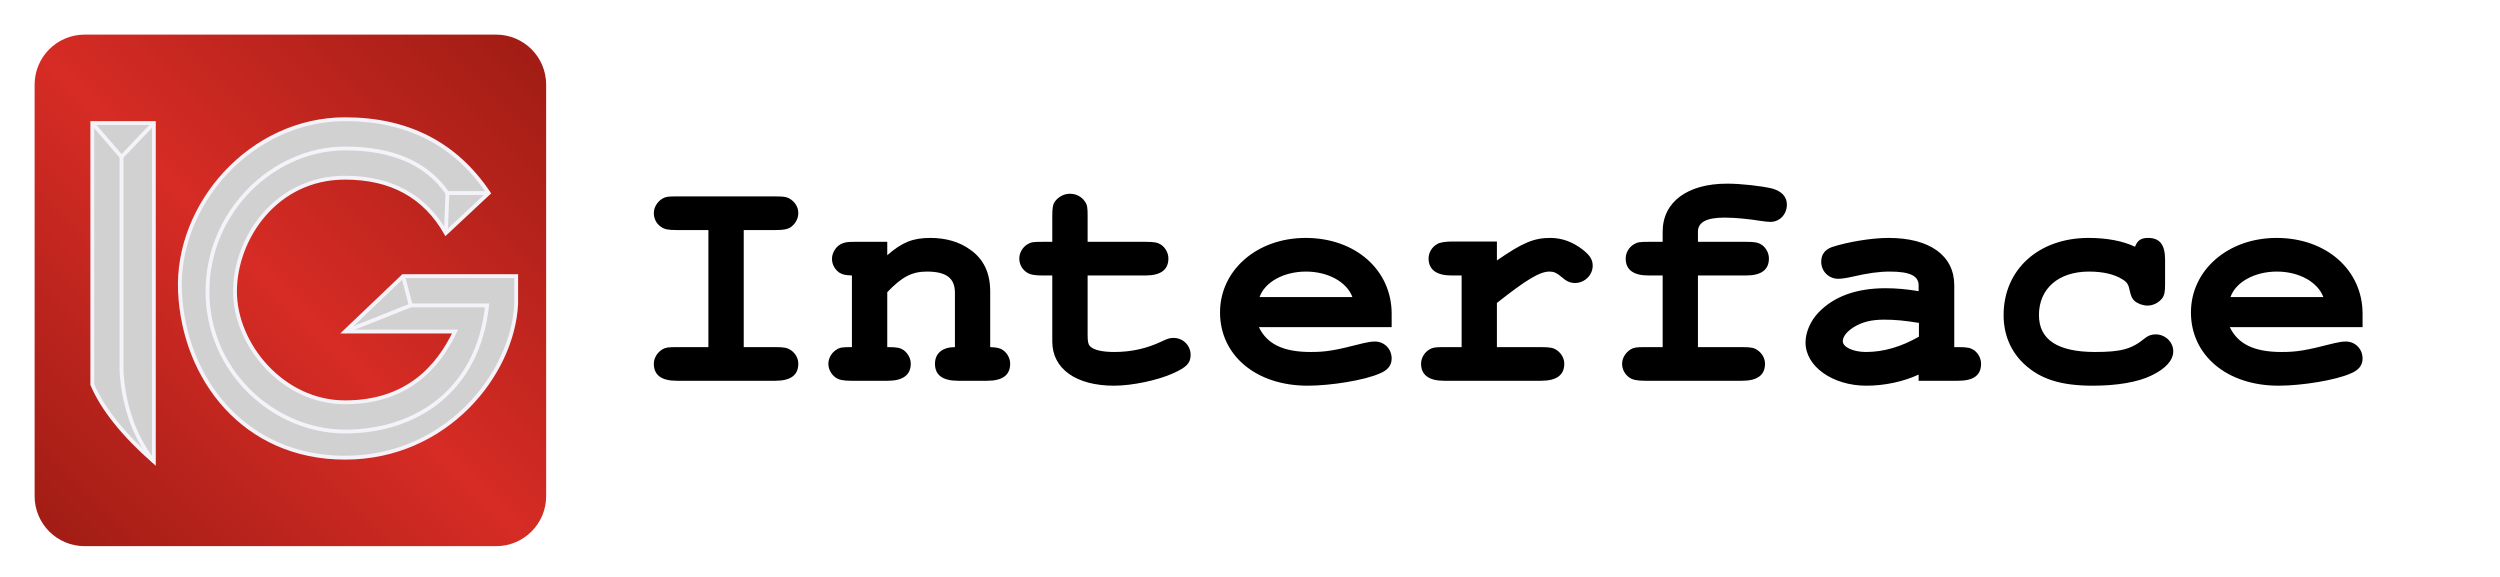
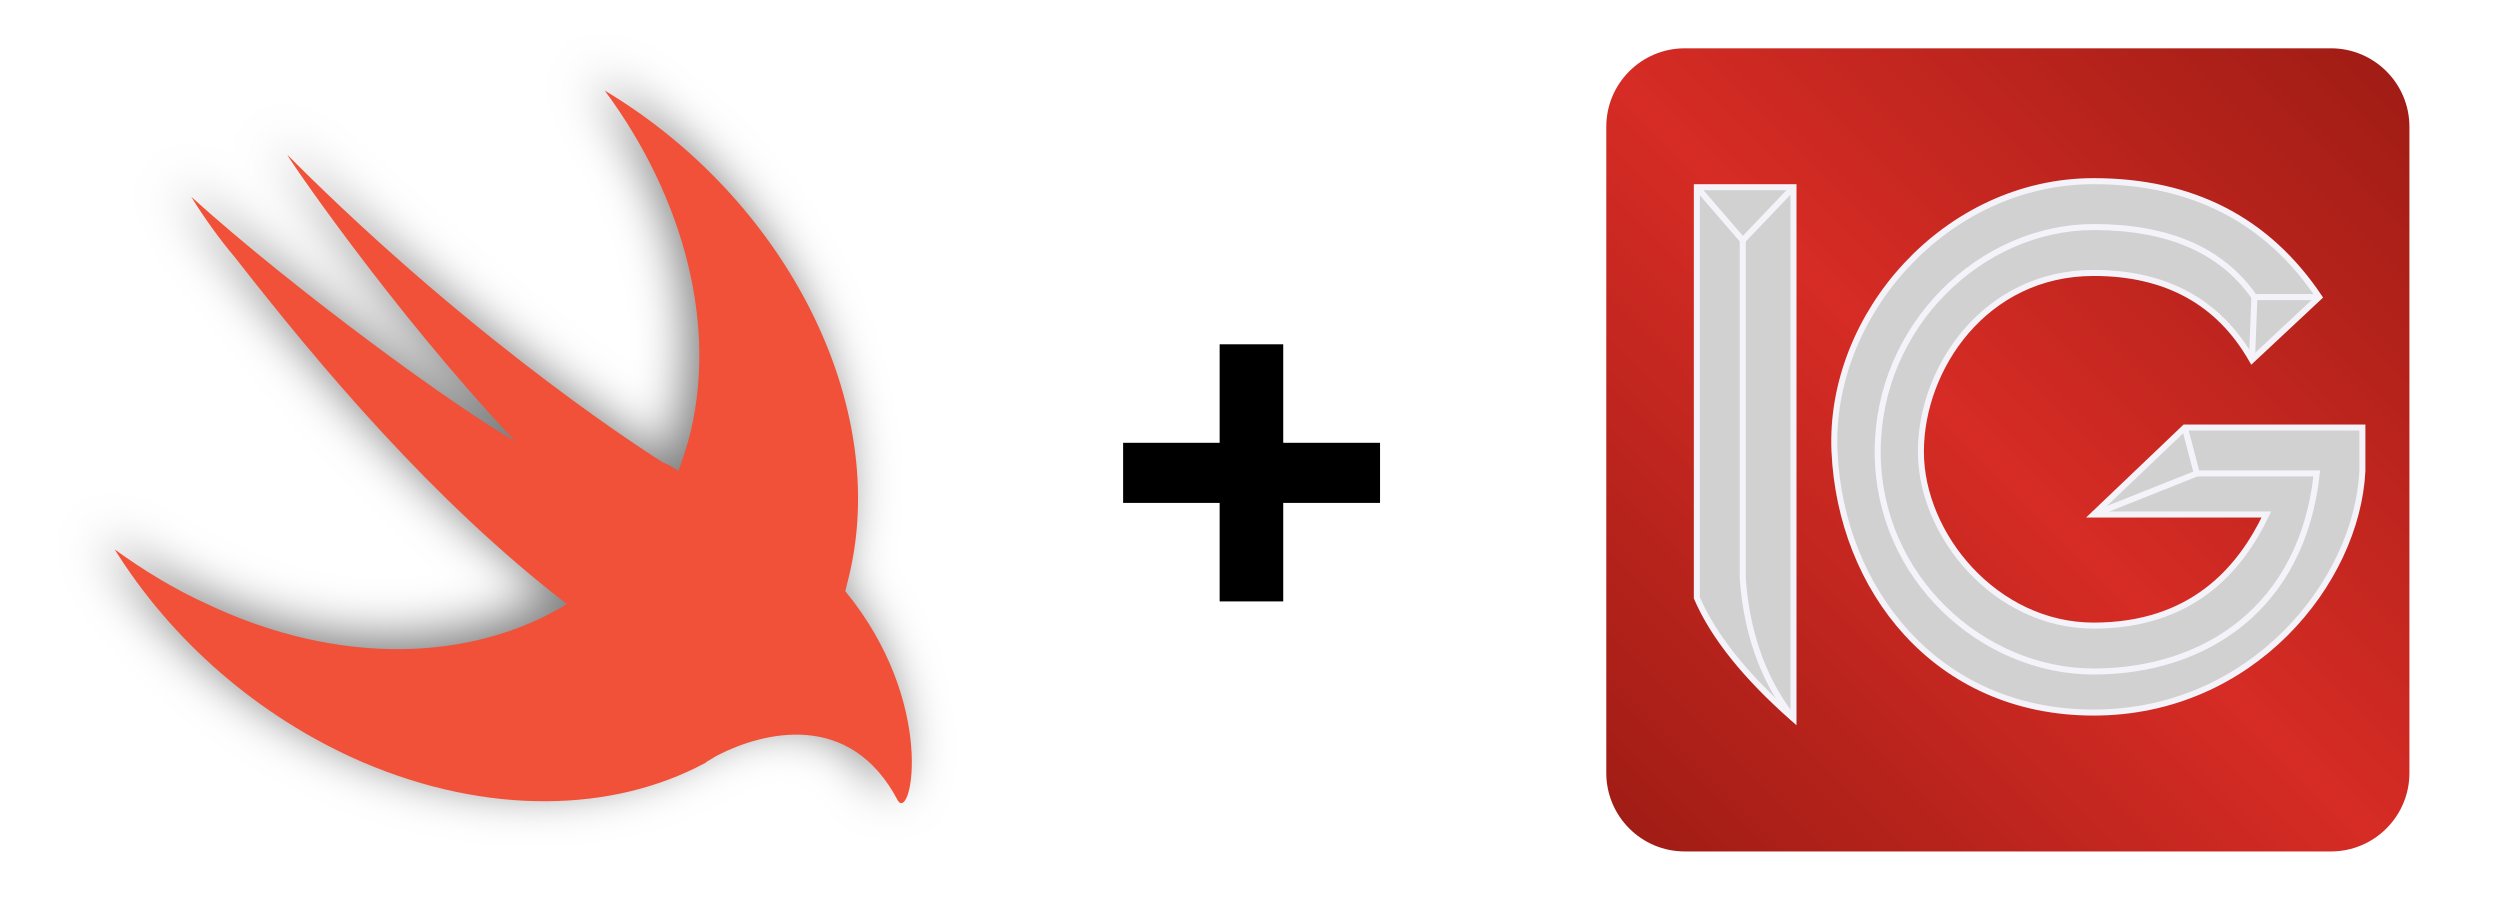
- <svg xmlns="http://www.w3.org/2000/svg" height="150" viewBox="0 0 650 150" width="650">
-   <linearGradient id="a" x1="100%" x2="0%" y1="0%" y2="100%">
-     <stop offset="0" stop-color="#9e1c14" />
-     <stop offset=".512" stop-color="#d62c25" />
-     <stop offset="1" stop-color="#9e1c14" />
-   </linearGradient>
+ <svg xmlns="http://www.w3.org/2000/svg" xmlns:xlink="http://www.w3.org/1999/xlink" width="414" height="150" viewBox="0 0 414 150">
+   <defs>
+     <linearGradient id="ig-a" x1="100%" x2="0%" y1="0%" y2="100%">
+       <stop offset="0%" stop-color="#9E1C14" />
+       <stop offset="51.179%" stop-color="#D62C25" />
+       <stop offset="100%" stop-color="#9E1C14" />
+     </linearGradient>
+     <path id="ig-c" d="M139.975,97.898 C140.139,97.24 140.304,96.582 140.469,95.924 C147.711,67.14 130.099,32.928 100.144,15 C113.311,32.764 119.072,54.311 113.969,73.062 C113.476,74.706 112.982,76.351 112.323,77.996 C111.665,77.503 110.842,77.009 109.69,76.516 C109.69,76.516 79.899,58.094 47.639,25.691 C46.816,24.869 64.921,51.515 85.33,73.062 C75.619,67.634 48.791,48.061 31.674,32.599 C33.813,36.053 36.282,39.508 38.916,42.633 C53.07,60.726 71.669,82.93 93.889,100.036 C78.253,109.576 56.198,110.399 34.307,100.036 C28.875,97.569 23.773,94.444 19,90.99 C28.217,105.793 42.537,118.623 59.983,126.189 C80.722,135.071 101.46,134.577 116.767,126.353 L116.767,126.353 C116.767,126.353 116.932,126.353 116.932,126.189 C117.59,125.86 118.249,125.366 118.907,125.037 C126.314,121.254 140.798,117.471 148.698,132.603 C151.002,136.057 155.117,116.32 139.975,97.898 C139.975,97.898 139.975,97.898 139.975,97.898 Z" />
+     <filter id="ig-b" width="119.7%" height="122%" x="-11.4%" y="-12.7%" filterUnits="objectBoundingBox">
+       <feOffset dx="-2" dy="-2" in="SourceAlpha" result="shadowOffsetOuter1" />
+       <feGaussianBlur in="shadowOffsetOuter1" result="shadowBlurOuter1" stdDeviation="4" />
+       <feColorMatrix in="shadowBlurOuter1" values="0 0 0 0 0   0 0 0 0 0   0 0 0 0 0  0 0 0 0.5 0" />
+     </filter>
+   </defs>
  <g fill="none" fill-rule="evenodd">
-     <g transform="translate(9 9)">
-       <rect fill="url(#a)" height="133" rx="13" width="133" />
-       <g stroke="#f4f3f9">
-         <g transform="translate(15 23)">
-           <path d="m0 0h16v88c-7.941-6.99-13.274-13.657-16-20z" fill="#d1d1d1" />
-           <path d="m16 88c-4.362-5.527-7.664-13.01-8.401-23.2v-56" />
-           <path d="m0 0 7.6 8.8 8.4-8.8" />
+     <g transform="translate(266 8)">
+       <rect width="133" height="133" fill="url(#ig-a)" rx="13" />
+       <g stroke="#F4F3F9" transform="translate(15 22)">
+         <g transform="translate(0 1)">
+           <path fill="#D1D1D1" d="M0,0 L16,0 L16,88 C8.059,81.01 2.726,74.343 0,68 L0,0 Z" />
+           <path d="M16,88 C11.638,82.473 8.336,74.99 7.599,64.8 L7.599,8.8" />
+           <polyline points="0 0 7.6 8.8 16 0" />
        </g>
-         <g transform="translate(37 22)">
-           <path d="m69.929 29.6 11.125-10.4c-8.583-12.8-21.033-19.2-37.348-19.2-24.473 0-43.935 22.185-42.911 44.8s16.688 43.2 42.911 43.2c26.223 0 43.602-21.593 44.502-40v-7.2h-29.404l-15.098 14.4h28.607c-4.344 9.131-12.358 18.4-28.607 18.4-16.249 0-28.607-14.982-28.607-28.8s10.593-29.6 28.607-29.6c12.009 0 20.75 4.8 26.223 14.4z" fill="#d1d1d1" />
-           <path d="m81.054 19.2h-10.728l-.397 10.4" />
-           <path d="m43.705 55.2 17.086-6.8-1.988-7.6" />
-           <path d="m60.79 48.4h19.866c-2.387 22.306-18.572 32.8-36.951 32.8-18.379 0-35.759-15.479-35.759-36.4s17.175-37.2 35.759-37.2c12.389 0 21.263 3.867 26.621 11.6" />
+         <g transform="translate(22)">
+           <path fill="#D1D1D1" d="M69.929,29.6 L81.054,19.2 C72.47,6.4 60.021,-5.68434189e-14 43.705,-5.68434189e-14 C19.232,-5.68434189e-14 -0.23,22.185 0.795,44.8 C1.819,67.415 17.482,88 43.705,88 C69.929,88 87.307,66.407 88.208,48 L88.208,40.8 L58.804,40.8 L43.705,55.2 L72.312,55.2 C67.969,64.331 59.954,73.6 43.705,73.6 C27.457,73.6 15.098,58.618 15.098,44.8 C15.098,30.982 25.692,15.2 43.705,15.2 C55.715,15.2 64.456,20 69.929,29.6 Z" />
+           <polyline points="81.054 19.2 70.326 19.2 69.929 29.6" />
+           <polyline points="43.705 55.2 60.791 48.4 58.804 40.8" />
+           <path d="M60.79,48.4 L80.656,48.4 C78.27,70.706 62.084,81.2 43.705,81.2 C25.326,81.2 7.946,65.721 7.946,44.8 C7.946,23.879 25.121,7.6 43.705,7.6 C56.095,7.6 64.968,11.467 70.326,19.2" />
        </g>
      </g>
    </g>
-     <text fill="#000" font-family="Courier-Bold, Courier" font-size="85" font-weight="bold" letter-spacing="-.514">
-       <tspan x="163.277" y="99">Interface</tspan>
+     <g fill-rule="nonzero">
+       <use fill="#000" filter="url(#ig-b)" xlink:href="#ig-c" />
+       <use fill="#F05138" xlink:href="#ig-c" />
+     </g>
+     <text fill="#000" font-family="SFProText-Bold, SF Pro Text" font-size="85" font-weight="bold" letter-spacing="-.514">
+       <tspan x="178.393" y="103">+</tspan>
    </text>
  </g>
</svg>
